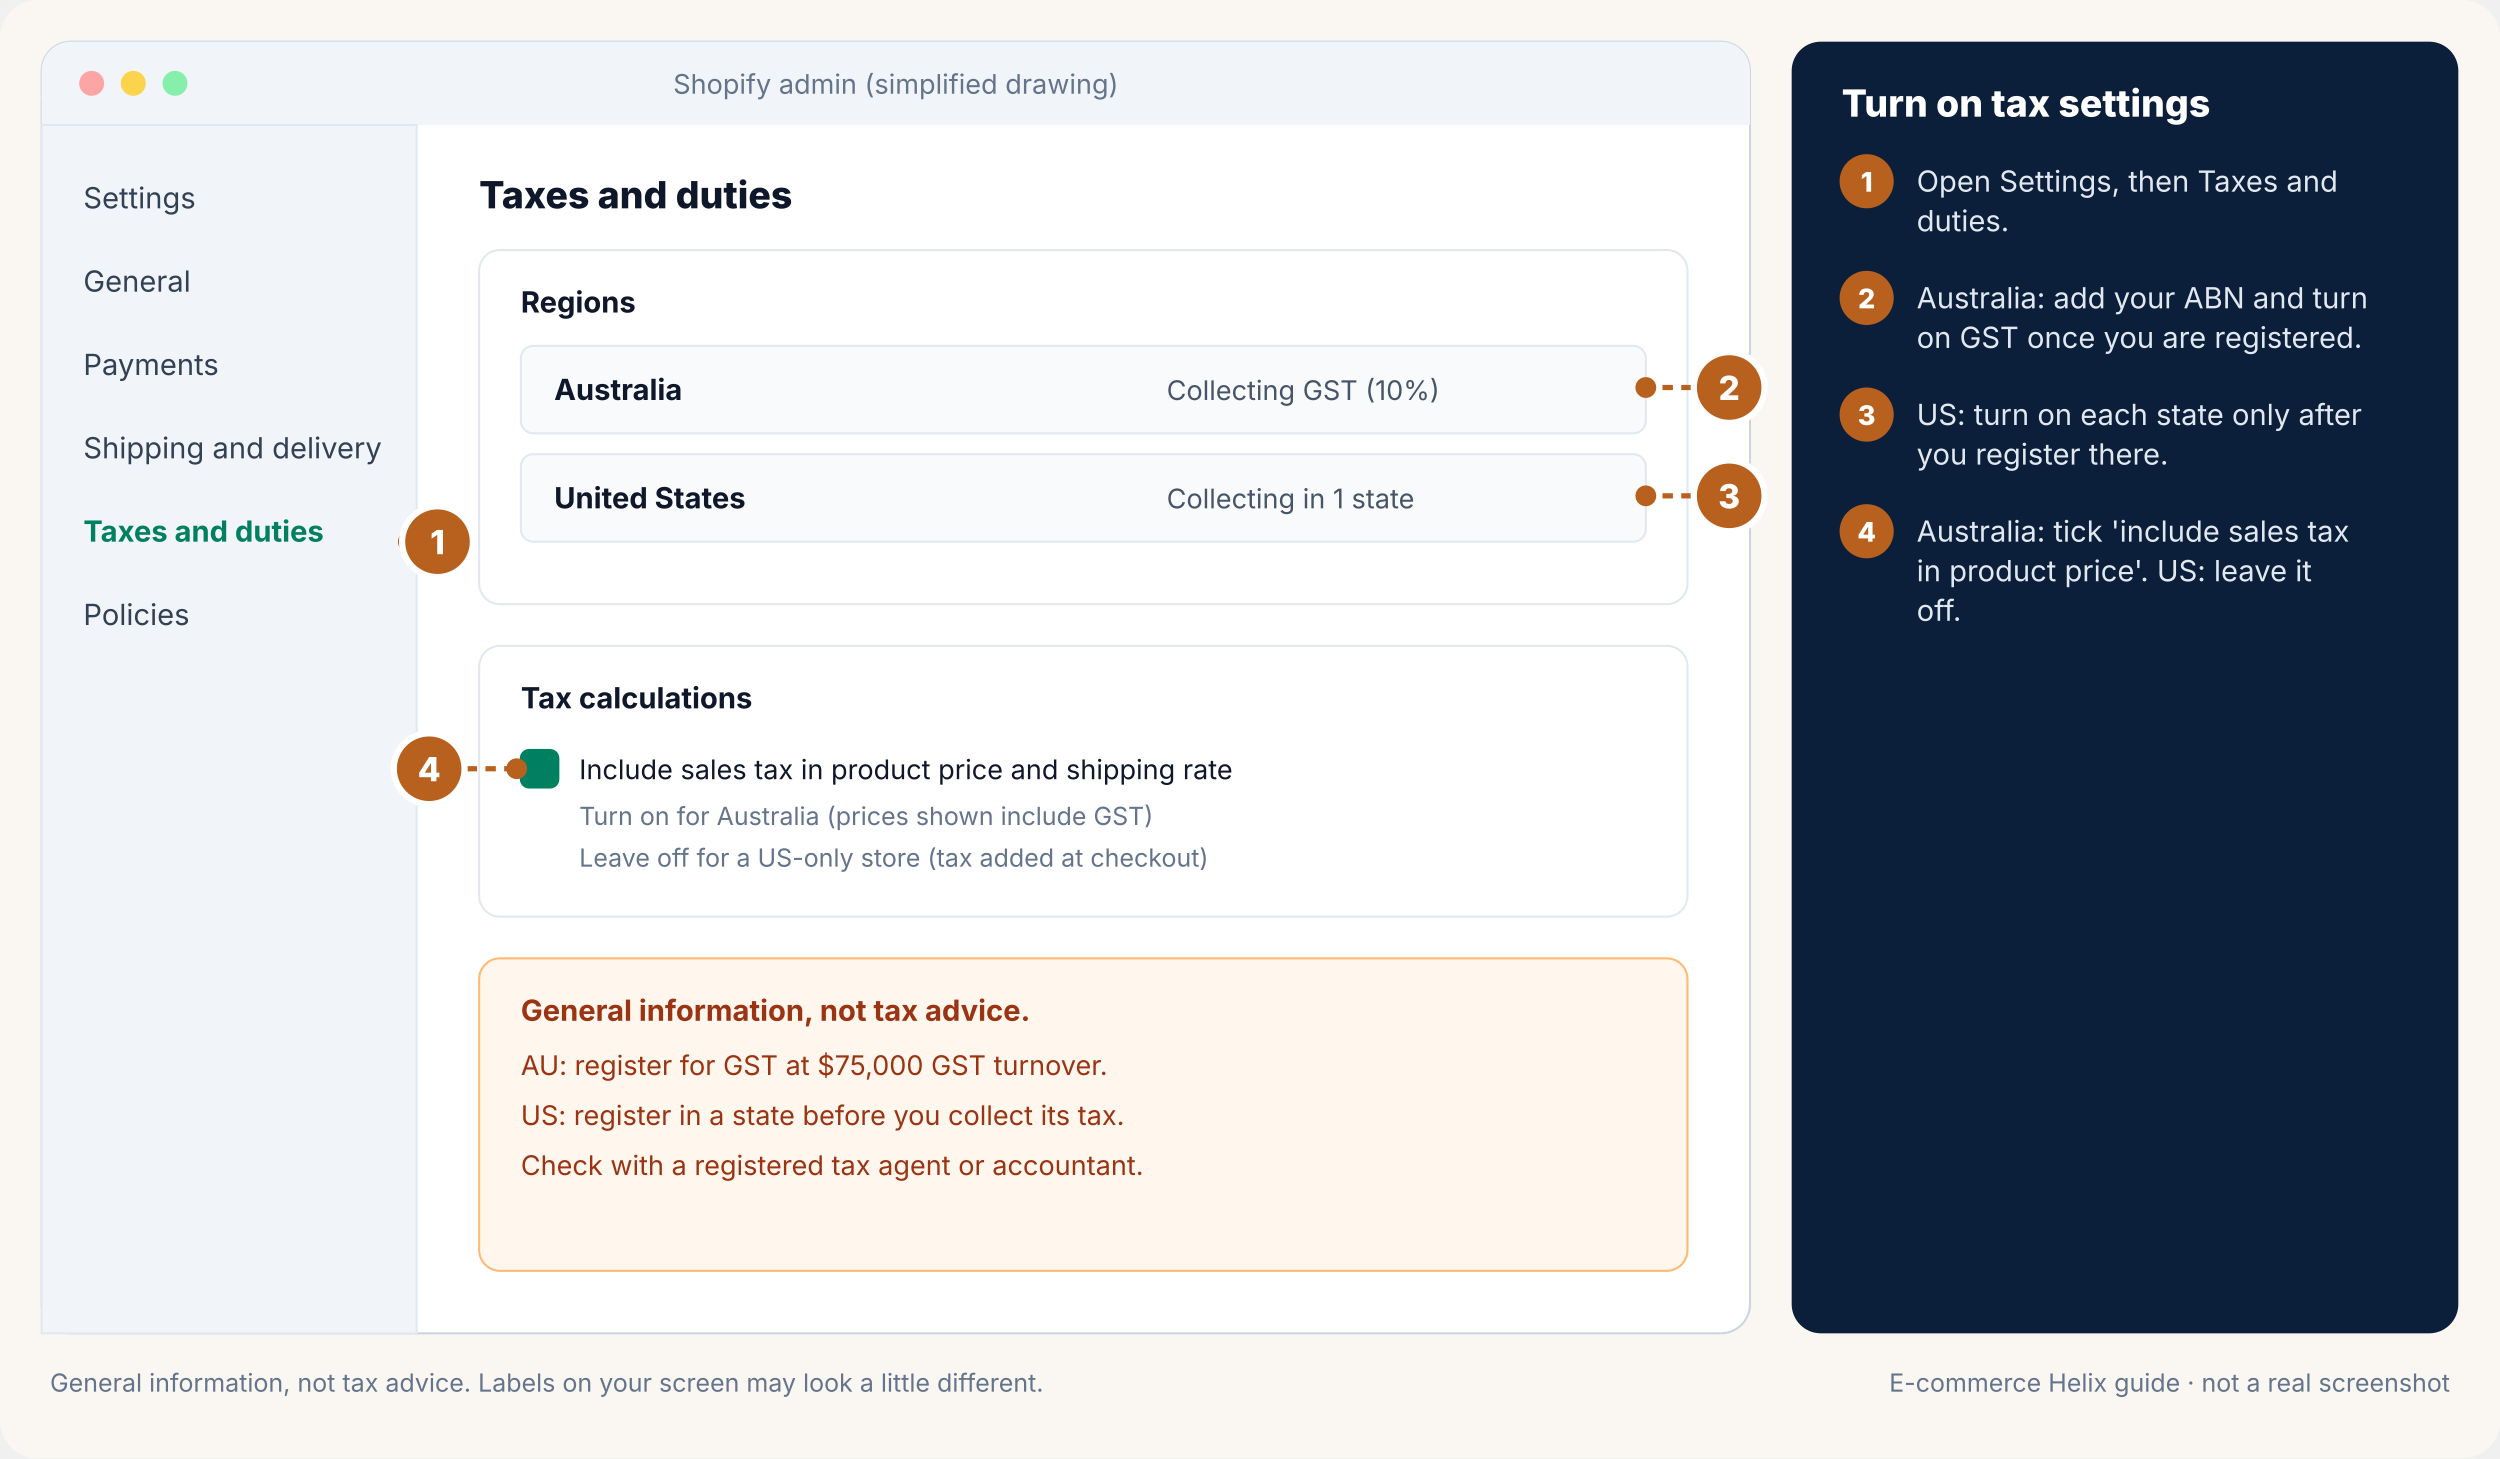
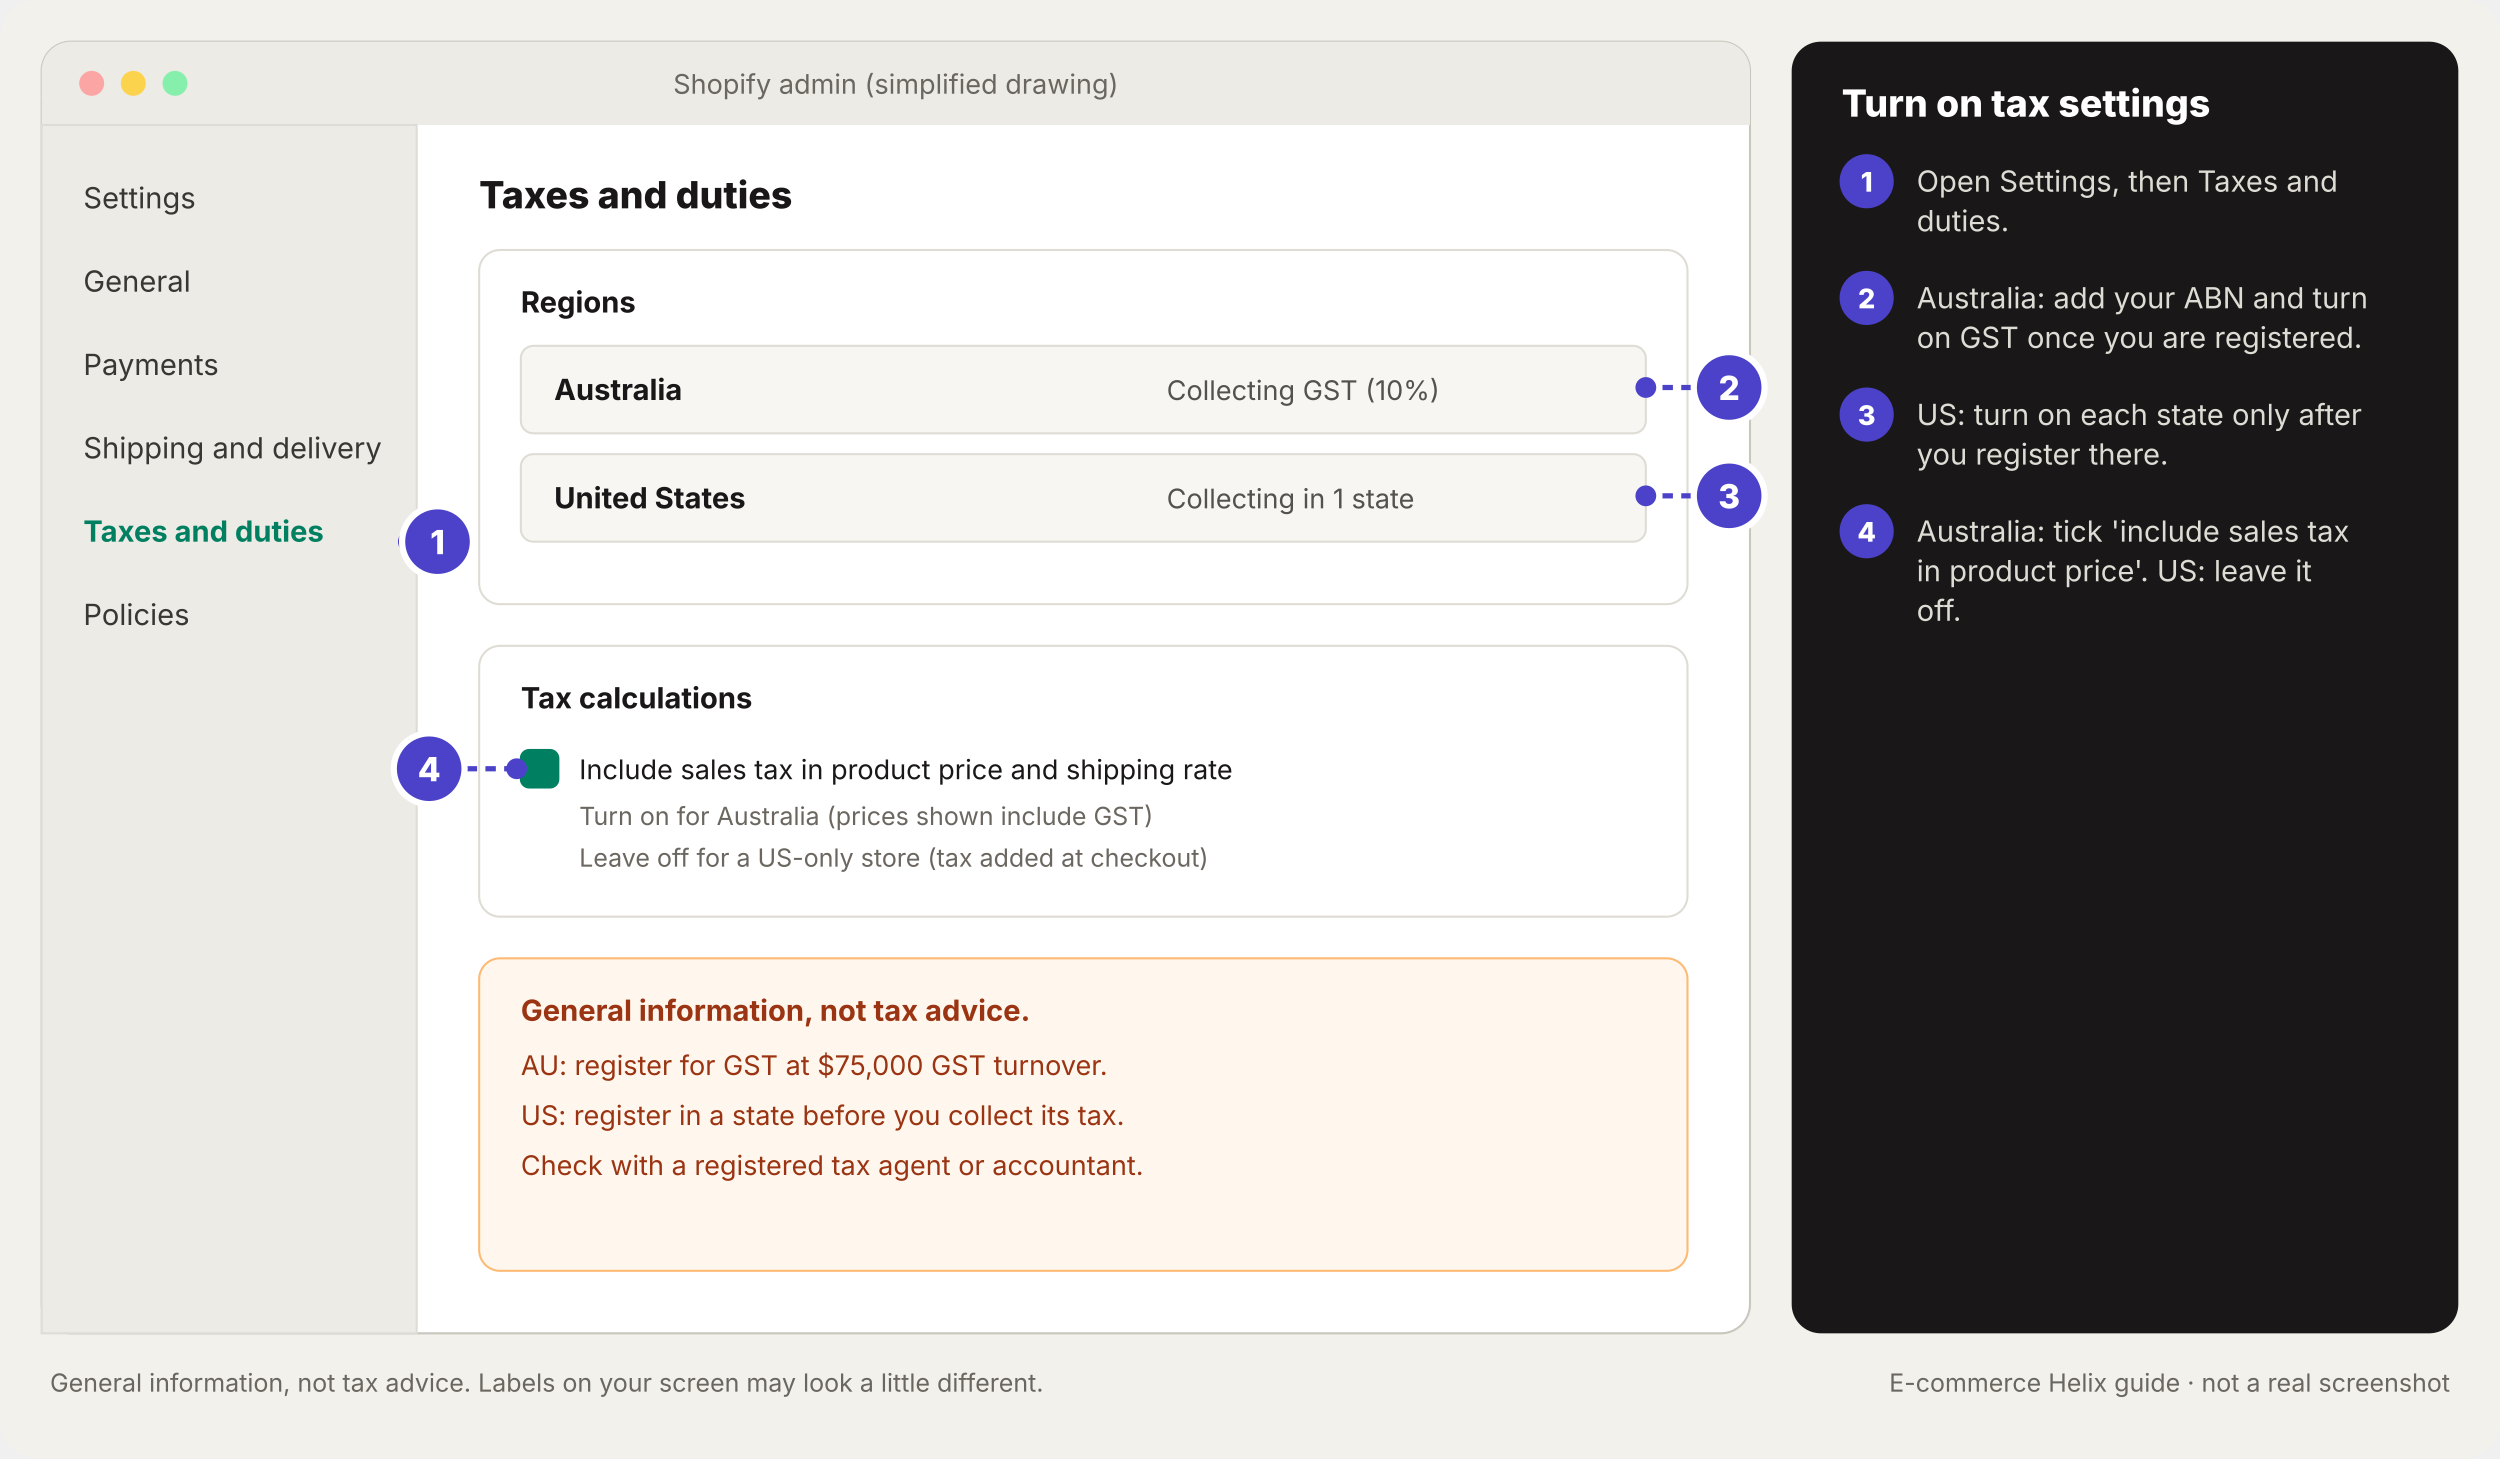
<svg xmlns="http://www.w3.org/2000/svg" viewBox="0 0 1200 700" width="1200" height="700" role="img" aria-label="Turn on tax settings" font-family="Inter, -apple-system, Segoe UI, Roboto, Helvetica, Arial, sans-serif">
-   <rect width="1200" height="700" rx="18" fill="#faf7f2" />
-   <rect x="20" y="20" width="820" height="620" rx="14" fill="#fff" stroke="#cbd5e1" />
-   <rect x="20" y="20" width="820" height="40" rx="14" fill="#f1f5f9" />
-   <rect x="20" y="46" width="820" height="14" fill="#f1f5f9" />
+   <rect width="1200" height="700" rx="18" fill="#F2F1EC" />
+   <rect x="20" y="20" width="820" height="620" rx="14" fill="#fff" stroke="#C9C6BD" />
+   <rect x="20" y="20" width="820" height="40" rx="14" fill="#ECEBE5" />
+   <rect x="20" y="46" width="820" height="14" fill="#ECEBE5" />
  <circle cx="44" cy="40" r="6" fill="#fca5a5" />
  <circle cx="64" cy="40" r="6" fill="#fcd34d" />
  <circle cx="84" cy="40" r="6" fill="#86efac" />
-   <text x="430" y="45" font-size="13" fill="#64748b" text-anchor="middle">Shopify admin (simplified drawing)</text>
-   <rect x="20" y="60" width="180" height="580" rx="0" fill="#f1f5f9" stroke="#e2e8f0" stroke-width="1" />
-   <text x="40" y="100" font-size="14" font-weight="400" fill="#334155" text-anchor="start">Settings</text>
-   <text x="40" y="140" font-size="14" font-weight="400" fill="#334155" text-anchor="start">  General</text>
-   <text x="40" y="180" font-size="14" font-weight="400" fill="#334155" text-anchor="start">  Payments</text>
-   <text x="40" y="220" font-size="14" font-weight="400" fill="#334155" text-anchor="start">  Shipping and delivery</text>
+   <text x="430" y="45" font-size="13" fill="#6B6760" text-anchor="middle">Shopify admin (simplified drawing)</text>
+   <rect x="20" y="60" width="180" height="580" rx="0" fill="#ECEBE5" stroke="#DEDCD4" stroke-width="1" />
+   <text x="40" y="100" font-size="14" font-weight="400" fill="#3A3634" text-anchor="start">Settings</text>
+   <text x="40" y="140" font-size="14" font-weight="400" fill="#3A3634" text-anchor="start">  General</text>
+   <text x="40" y="180" font-size="14" font-weight="400" fill="#3A3634" text-anchor="start">  Payments</text>
+   <text x="40" y="220" font-size="14" font-weight="400" fill="#3A3634" text-anchor="start">  Shipping and delivery</text>
  <text x="40" y="260" font-size="14" font-weight="700" fill="#008060" text-anchor="start">  Taxes and duties</text>
-   <text x="40" y="300" font-size="14" font-weight="400" fill="#334155" text-anchor="start">  Policies</text>
-   <text x="230" y="100" font-size="18" font-weight="800" fill="#0f172a" text-anchor="start">Taxes and duties</text>
-   <rect x="230" y="120" width="580" height="170" rx="10" fill="#fff" stroke="#e2e8f0" stroke-width="1" />
-   <text x="250" y="150" font-size="14" font-weight="700" fill="#0f172a" text-anchor="start">Regions</text>
-   <rect x="250" y="166" width="540" height="42" rx="6" fill="#f8fafc" stroke="#e2e8f0" stroke-width="1" />
-   <text x="266" y="192" font-size="14" font-weight="700" fill="#0f172a" text-anchor="start">Australia</text>
-   <text x="560" y="192" font-size="13" font-weight="400" fill="#475569" text-anchor="start">Collecting GST (10%)</text>
-   <rect x="250" y="218" width="540" height="42" rx="6" fill="#f8fafc" stroke="#e2e8f0" stroke-width="1" />
-   <text x="266" y="244" font-size="14" font-weight="700" fill="#0f172a" text-anchor="start">United States</text>
-   <text x="560" y="244" font-size="13" font-weight="400" fill="#475569" text-anchor="start">Collecting in 1 state</text>
-   <rect x="230" y="310" width="580" height="130" rx="10" fill="#fff" stroke="#e2e8f0" stroke-width="1" />
-   <text x="250" y="340" font-size="14" font-weight="700" fill="#0f172a" text-anchor="start">Tax calculations</text>
+   <text x="40" y="300" font-size="14" font-weight="400" fill="#3A3634" text-anchor="start">  Policies</text>
+   <text x="230" y="100" font-size="18" font-weight="800" fill="#1A1718" text-anchor="start">Taxes and duties</text>
+   <rect x="230" y="120" width="580" height="170" rx="10" fill="#fff" stroke="#DEDCD4" stroke-width="1" />
+   <text x="250" y="150" font-size="14" font-weight="700" fill="#1A1718" text-anchor="start">Regions</text>
+   <rect x="250" y="166" width="540" height="42" rx="6" fill="#F7F6F2" stroke="#DEDCD4" stroke-width="1" />
+   <text x="266" y="192" font-size="14" font-weight="700" fill="#1A1718" text-anchor="start">Australia</text>
+   <text x="560" y="192" font-size="13" font-weight="400" fill="#55514C" text-anchor="start">Collecting GST (10%)</text>
+   <rect x="250" y="218" width="540" height="42" rx="6" fill="#F7F6F2" stroke="#DEDCD4" stroke-width="1" />
+   <text x="266" y="244" font-size="14" font-weight="700" fill="#1A1718" text-anchor="start">United States</text>
+   <text x="560" y="244" font-size="13" font-weight="400" fill="#55514C" text-anchor="start">Collecting in 1 state</text>
+   <rect x="230" y="310" width="580" height="130" rx="10" fill="#fff" stroke="#DEDCD4" stroke-width="1" />
+   <text x="250" y="340" font-size="14" font-weight="700" fill="#1A1718" text-anchor="start">Tax calculations</text>
  <rect x="250" y="360" width="18" height="18" rx="4" fill="#008060" stroke="#008060" stroke-width="1" />
-   <text x="278" y="374" font-size="13" font-weight="400" fill="#0f172a" text-anchor="start">Include sales tax in product price and shipping rate</text>
-   <text x="278" y="396" font-size="12" font-weight="400" fill="#64748b" text-anchor="start">Turn on for Australia (prices shown include GST)</text>
-   <text x="278" y="416" font-size="12" font-weight="400" fill="#64748b" text-anchor="start">Leave off for a US-only store (tax added at checkout)</text>
+   <text x="278" y="374" font-size="13" font-weight="400" fill="#1A1718" text-anchor="start">Include sales tax in product price and shipping rate</text>
+   <text x="278" y="396" font-size="12" font-weight="400" fill="#6B6760" text-anchor="start">Turn on for Australia (prices shown include GST)</text>
+   <text x="278" y="416" font-size="12" font-weight="400" fill="#6B6760" text-anchor="start">Leave off for a US-only store (tax added at checkout)</text>
  <rect x="230" y="460" width="580" height="150" rx="10" fill="#fff7ed" stroke="#fdba74" stroke-width="1" />
  <text x="250" y="490" font-size="14" font-weight="700" fill="#9a3412" text-anchor="start">General information, not tax advice.</text>
  <text x="250" y="516" font-size="13" font-weight="400" fill="#9a3412" text-anchor="start">AU: register for GST at $75,000 GST turnover.</text>
  <text x="250" y="540" font-size="13" font-weight="400" fill="#9a3412" text-anchor="start">US: register in a state before you collect its tax.</text>
  <text x="250" y="564" font-size="13" font-weight="400" fill="#9a3412" text-anchor="start">Check with a registered tax agent or accountant.</text>
-   <line x1="210" y1="260" x2="196" y2="260" stroke="#b8601d" stroke-width="2.5" stroke-dasharray="5 4" />
-   <circle cx="196" cy="260" r="5" fill="#b8601d" />
-   <circle cx="210" cy="260" r="17" fill="#b8601d" stroke="#fff" stroke-width="3" />
+   <line x1="210" y1="260" x2="196" y2="260" stroke="#4B42C9" stroke-width="2.5" stroke-dasharray="5 4" />
+   <circle cx="196" cy="260" r="5" fill="#4B42C9" />
+   <circle cx="210" cy="260" r="17" fill="#4B42C9" stroke="#fff" stroke-width="3" />
  <text x="210" y="266" font-size="16" font-weight="800" fill="#fff" text-anchor="middle">1</text>
-   <line x1="830" y1="186" x2="790" y2="186" stroke="#b8601d" stroke-width="2.5" stroke-dasharray="5 4" />
-   <circle cx="790" cy="186" r="5" fill="#b8601d" />
-   <circle cx="830" cy="186" r="17" fill="#b8601d" stroke="#fff" stroke-width="3" />
+   <line x1="830" y1="186" x2="790" y2="186" stroke="#4B42C9" stroke-width="2.5" stroke-dasharray="5 4" />
+   <circle cx="790" cy="186" r="5" fill="#4B42C9" />
+   <circle cx="830" cy="186" r="17" fill="#4B42C9" stroke="#fff" stroke-width="3" />
  <text x="830" y="192" font-size="16" font-weight="800" fill="#fff" text-anchor="middle">2</text>
-   <line x1="830" y1="238" x2="790" y2="238" stroke="#b8601d" stroke-width="2.5" stroke-dasharray="5 4" />
-   <circle cx="790" cy="238" r="5" fill="#b8601d" />
-   <circle cx="830" cy="238" r="17" fill="#b8601d" stroke="#fff" stroke-width="3" />
+   <line x1="830" y1="238" x2="790" y2="238" stroke="#4B42C9" stroke-width="2.5" stroke-dasharray="5 4" />
+   <circle cx="790" cy="238" r="5" fill="#4B42C9" />
+   <circle cx="830" cy="238" r="17" fill="#4B42C9" stroke="#fff" stroke-width="3" />
  <text x="830" y="244" font-size="16" font-weight="800" fill="#fff" text-anchor="middle">3</text>
-   <line x1="206" y1="369" x2="248" y2="369" stroke="#b8601d" stroke-width="2.5" stroke-dasharray="5 4" />
-   <circle cx="248" cy="369" r="5" fill="#b8601d" />
-   <circle cx="206" cy="369" r="17" fill="#b8601d" stroke="#fff" stroke-width="3" />
+   <line x1="206" y1="369" x2="248" y2="369" stroke="#4B42C9" stroke-width="2.5" stroke-dasharray="5 4" />
+   <circle cx="248" cy="369" r="5" fill="#4B42C9" />
+   <circle cx="206" cy="369" r="17" fill="#4B42C9" stroke="#fff" stroke-width="3" />
  <text x="206" y="375" font-size="16" font-weight="800" fill="#fff" text-anchor="middle">4</text>
-   <rect x="860" y="20" width="320" height="620" rx="14" fill="#0b1f3a" />
+   <rect x="860" y="20" width="320" height="620" rx="14" fill="#1A1718" />
  <text x="884" y="56" font-size="18" font-weight="800" fill="#fff">Turn on tax settings</text>
-   <circle cx="896" cy="87" r="13" fill="#b8601d" />
+   <circle cx="896" cy="87" r="13" fill="#4B42C9" />
  <text x="896" y="92" font-size="13" font-weight="800" fill="#fff" text-anchor="middle">1</text>
-   <text x="920" y="92" font-size="14" fill="#e2e8f0">Open Settings, then Taxes and</text>
-   <text x="920" y="111" font-size="14" fill="#e2e8f0">duties.</text>
-   <circle cx="896" cy="143" r="13" fill="#b8601d" />
+   <text x="920" y="92" font-size="14" fill="#DEDCD4">Open Settings, then Taxes and</text>
+   <text x="920" y="111" font-size="14" fill="#DEDCD4">duties.</text>
+   <circle cx="896" cy="143" r="13" fill="#4B42C9" />
  <text x="896" y="148" font-size="13" font-weight="800" fill="#fff" text-anchor="middle">2</text>
-   <text x="920" y="148" font-size="14" fill="#e2e8f0">Australia: add your ABN and turn</text>
-   <text x="920" y="167" font-size="14" fill="#e2e8f0">on GST once you are registered.</text>
-   <circle cx="896" cy="199" r="13" fill="#b8601d" />
+   <text x="920" y="148" font-size="14" fill="#DEDCD4">Australia: add your ABN and turn</text>
+   <text x="920" y="167" font-size="14" fill="#DEDCD4">on GST once you are registered.</text>
+   <circle cx="896" cy="199" r="13" fill="#4B42C9" />
  <text x="896" y="204" font-size="13" font-weight="800" fill="#fff" text-anchor="middle">3</text>
-   <text x="920" y="204" font-size="14" fill="#e2e8f0">US: turn on each state only after</text>
-   <text x="920" y="223" font-size="14" fill="#e2e8f0">you register there.</text>
-   <circle cx="896" cy="255" r="13" fill="#b8601d" />
+   <text x="920" y="204" font-size="14" fill="#DEDCD4">US: turn on each state only after</text>
+   <text x="920" y="223" font-size="14" fill="#DEDCD4">you register there.</text>
+   <circle cx="896" cy="255" r="13" fill="#4B42C9" />
  <text x="896" y="260" font-size="13" font-weight="800" fill="#fff" text-anchor="middle">4</text>
-   <text x="920" y="260" font-size="14" fill="#e2e8f0">Australia: tick 'include sales tax</text>
-   <text x="920" y="279" font-size="14" fill="#e2e8f0">in product price'. US: leave it</text>
-   <text x="920" y="298" font-size="14" fill="#e2e8f0">off.</text>
-   <text x="24" y="668" font-size="12" fill="#64748b">General information, not tax advice. Labels on your screen may look a little different.</text>
-   <text x="1176" y="668" font-size="12" fill="#64748b" text-anchor="end">E-commerce Helix guide · not a real screenshot</text>
+   <text x="920" y="260" font-size="14" fill="#DEDCD4">Australia: tick 'include sales tax</text>
+   <text x="920" y="279" font-size="14" fill="#DEDCD4">in product price'. US: leave it</text>
+   <text x="920" y="298" font-size="14" fill="#DEDCD4">off.</text>
+   <text x="24" y="668" font-size="12" fill="#6B6760">General information, not tax advice. Labels on your screen may look a little different.</text>
+   <text x="1176" y="668" font-size="12" fill="#6B6760" text-anchor="end">E-commerce Helix guide · not a real screenshot</text>
</svg>
